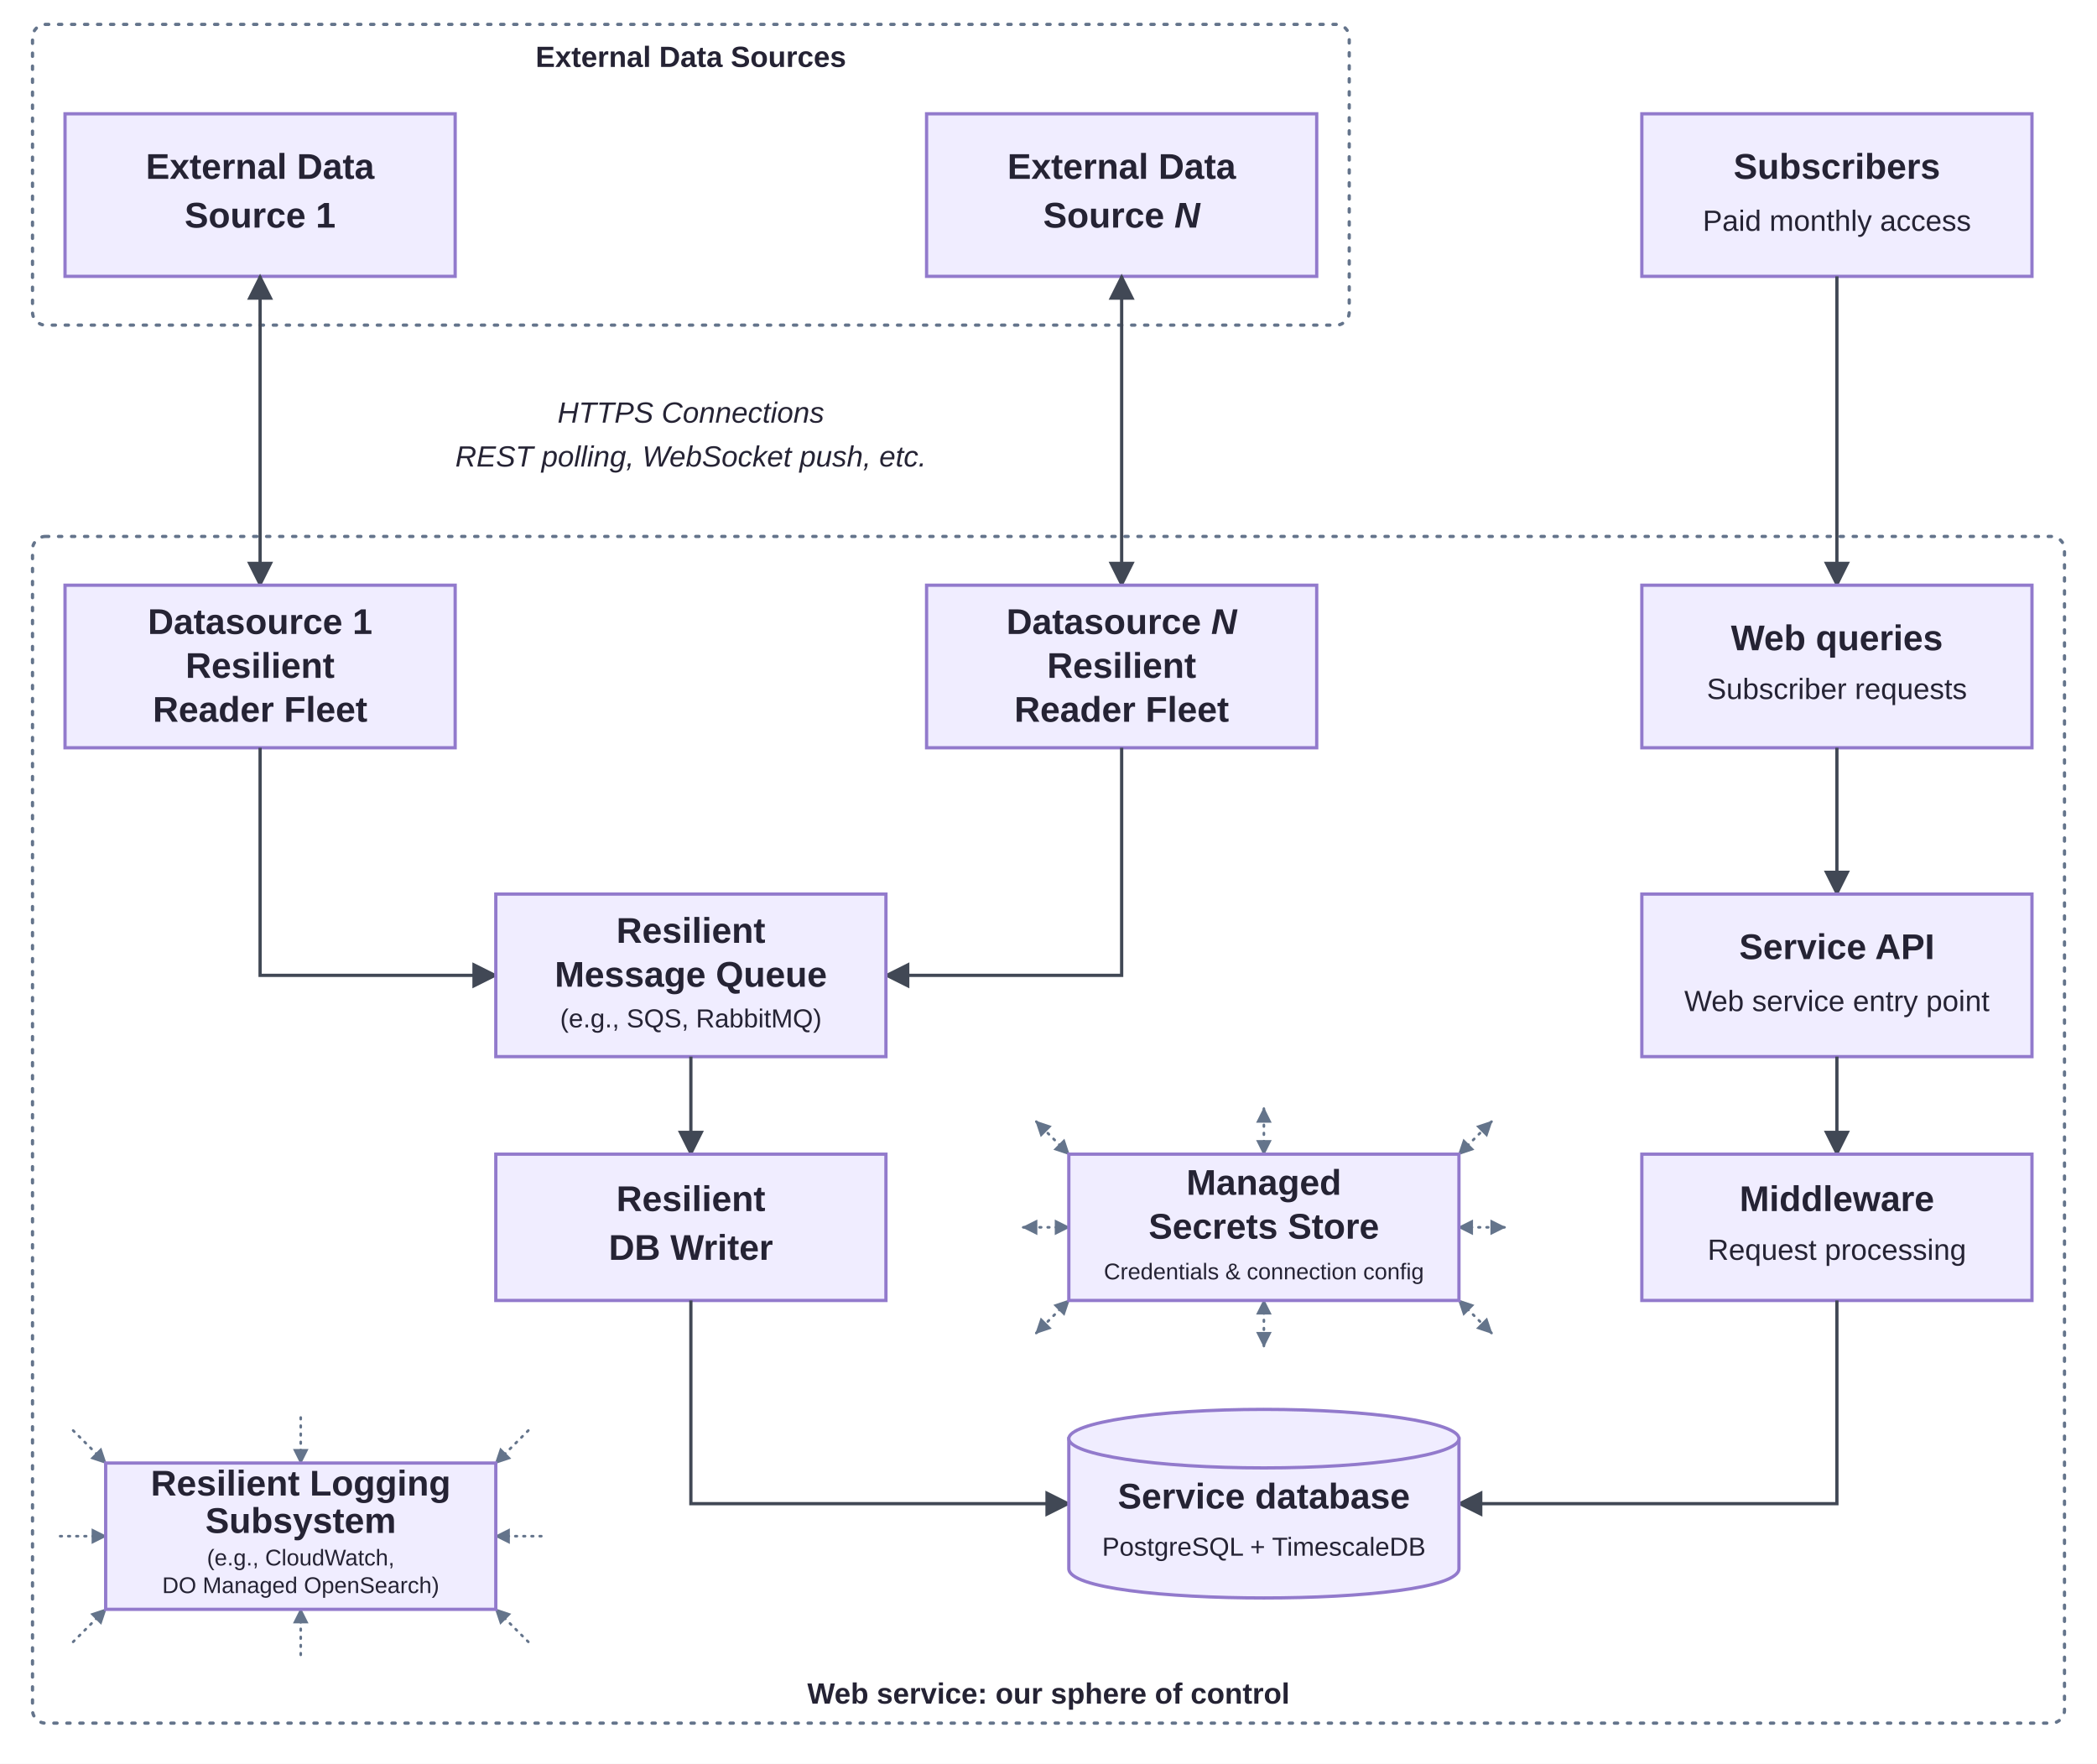
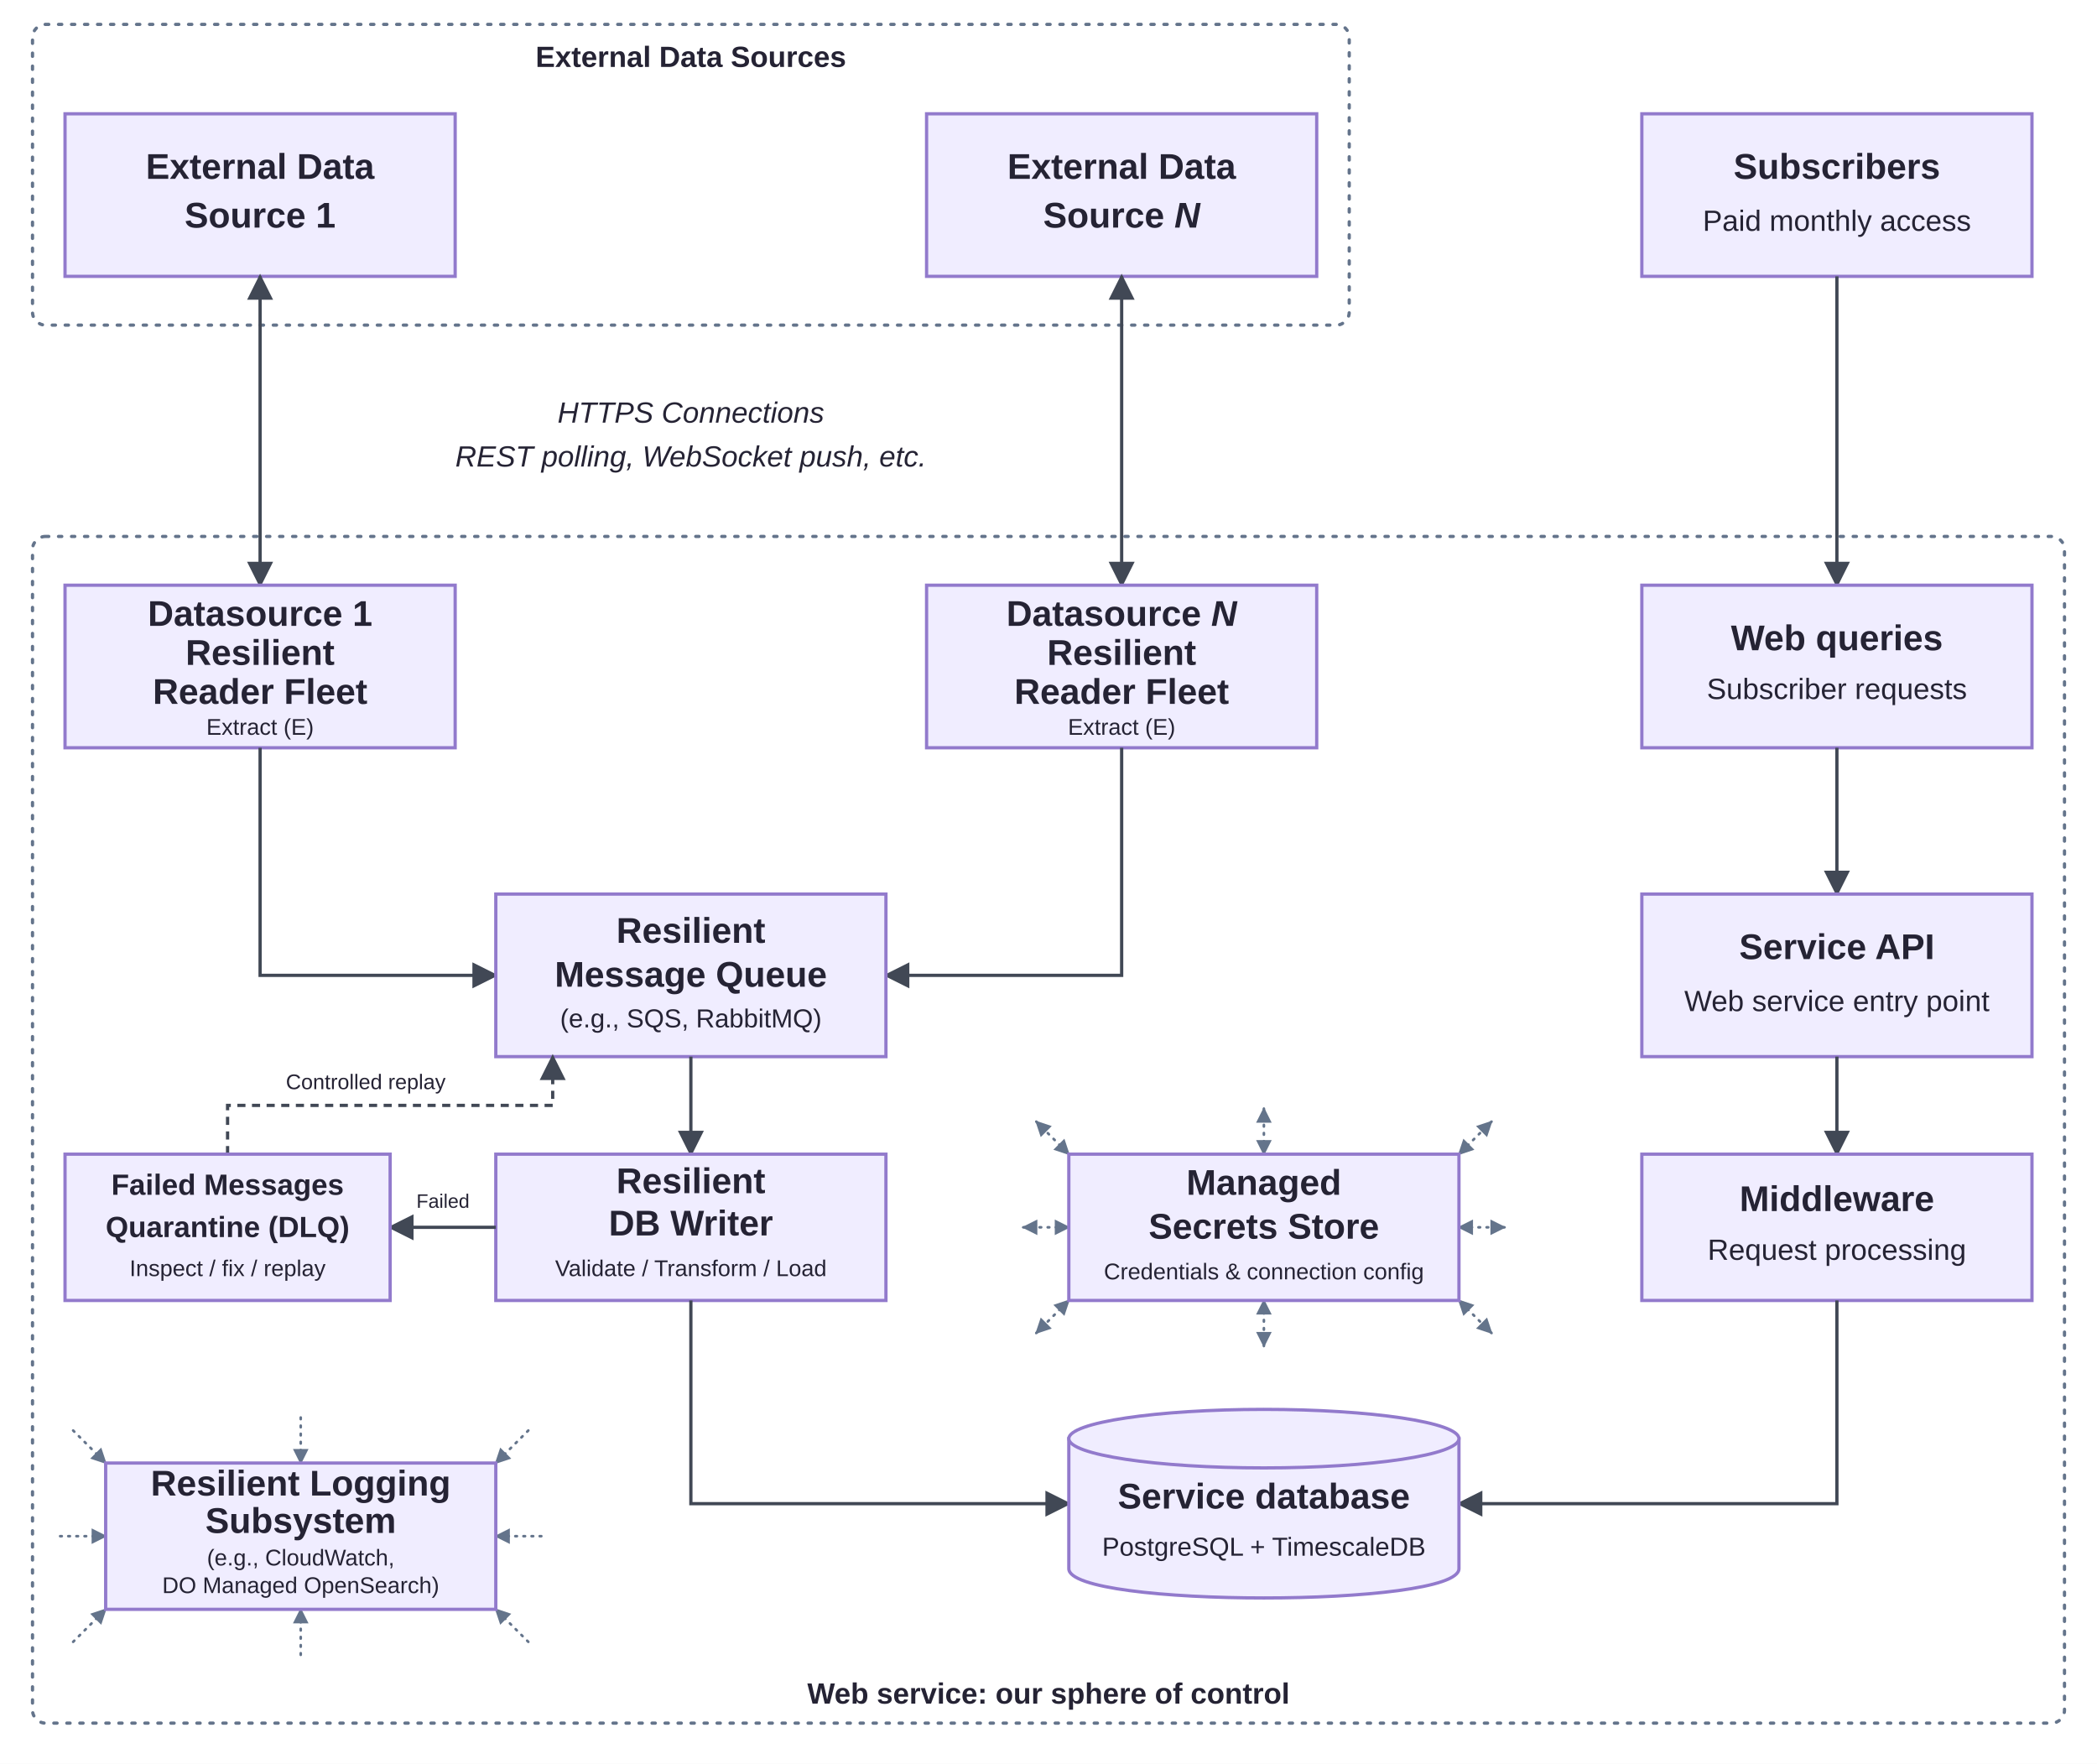
<svg xmlns="http://www.w3.org/2000/svg" width="1290" height="1085" viewBox="0 0 1290 1085" role="img" aria-labelledby="diagram-title diagram-description">
  <defs>
    <marker id="arrow" viewBox="0 0 10 10" refX="9" refY="5" markerWidth="8" markerHeight="8" orient="auto-start-reverse">
      <path d="M 0 0 L 10 5 L 0 10 Z" fill="#414855" />
    </marker>
    <marker id="log-arrow" viewBox="0 0 10 10" refX="9" refY="5" markerWidth="6" markerHeight="6" orient="auto-start-reverse">
      <path d="M 0 0 L 10 5 L 0 10 Z" fill="#64748b" />
    </marker>
  </defs>
  <style>
    text { font-family: Arial, Helvetica, sans-serif; fill: #252334; text-anchor: middle; }
    .node { fill: #f0edff; stroke: #927acc; stroke-width: 2; }
    .title { font-size: 22px; font-weight: 600; }
    .detail { font-size: 18px; }
    .small { font-size: 16px; }
    .flow { fill: none; stroke: #414855; stroke-width: 2; marker-end: url(#arrow); }
    .both { marker-start: url(#arrow); }
+     .replay { stroke-dasharray: 5 4; }
    .secrets-flow { fill: none; stroke: #64748b; stroke-width: 1.6; stroke-dasharray: 1 4; stroke-linecap: round; marker-start: url(#log-arrow); marker-end: url(#log-arrow); }
    .log-flow { fill: none; stroke: #64748b; stroke-width: 1.6; stroke-dasharray: 1 4; stroke-linecap: round; marker-end: url(#log-arrow); }
  </style>
  <rect width="1290" height="1085" fill="#ffffff" />
  <g aria-label="External Data Sources">
    <rect x="20" y="15" width="810" height="185" rx="8" fill="none" stroke="#64748b" stroke-width="2" stroke-dasharray="2 6" stroke-linecap="round" />
    <text x="425" y="45" dominant-baseline="text-after-edge" style="font-size: 18px; font-weight: 600;">External Data Sources</text>
  </g>
  <g transform="translate(0, 30)">
    <g aria-label="External Data Source 1">
      <rect class="node" x="40" y="40" width="240" height="100" />
      <text class="title" x="160" y="80">External Data</text>
      <text class="title" x="160" y="110">Source 1</text>
    </g>
    <g aria-label="External Data Source N">
      <rect class="node" x="570" y="40" width="240" height="100" />
      <text class="title" x="690" y="80">External Data</text>
      <text class="title" x="690" y="110">Source <tspan font-style="italic">N</tspan>
      </text>
    </g>
    <g aria-label="Subscribers">
      <rect class="node" x="1010" y="40" width="240" height="100" />
      <text class="title" x="1130" y="80">Subscribers</text>
      <text class="detail" x="1130" y="112">Paid monthly access</text>
    </g>
    <g transform="translate(0, 50)">
      <rect x="20" y="250" width="1250" height="730" rx="8" fill="none" stroke="#64748b" stroke-width="2" stroke-dasharray="2 6" stroke-linecap="round" />
      <text x="645" y="968" style="font-size: 18px; font-weight: 600;">Web service: our sphere of control</text>
      <path class="flow both" d="M 160 90 V 280" />
      <path class="flow both" d="M 690 90 V 280" />
      <g aria-label="HTTPS Connections: REST polling, WebSocket push, etc." font-style="italic">
        <text class="detail" x="425" y="180">HTTPS Connections</text>
        <text class="detail" x="425" y="207">REST polling, WebSocket push, etc.</text>
      </g>
      <path class="flow" d="M 1130 90 V 280" />
      <g aria-label="Datasource 1 Resilient Reader Fleet">
        <rect class="node" x="40" y="280" width="240" height="100" />
-         <text class="title" x="160" y="310">Datasource 1</text>
-         <text class="title" x="160" y="337">Resilient</text>
-         <text class="title" x="160" y="364">Reader Fleet</text>
+         <text class="title" x="160" y="305">Datasource 1</text>
+         <text class="title" x="160" y="329">Resilient</text>
+         <text class="title" x="160" y="353">Reader Fleet</text>
+         <text x="160" y="372" style="font-size: 14px;">Extract (E)</text>
      </g>
      <g aria-label="Datasource N Resilient Reader Fleet">
        <rect class="node" x="570" y="280" width="240" height="100" />
-         <text class="title" x="690" y="310">Datasource <tspan font-style="italic">N</tspan>
+         <text class="title" x="690" y="305">Datasource <tspan font-style="italic">N</tspan>
        </text>
-         <text class="title" x="690" y="337">Resilient</text>
-         <text class="title" x="690" y="364">Reader Fleet</text>
+         <text class="title" x="690" y="329">Resilient</text>
+         <text class="title" x="690" y="353">Reader Fleet</text>
+         <text x="690" y="372" style="font-size: 14px;">Extract (E)</text>
      </g>
      <g aria-label="Web queries">
        <rect class="node" x="1010" y="280" width="240" height="100" />
        <text class="title" x="1130" y="320">Web queries</text>
        <text class="detail" x="1130" y="350">Subscriber requests</text>
      </g>
      <path class="flow" d="M 160 380 V 520 H 305" />
      <path class="flow" d="M 690 380 V 520 H 545" />
      <path class="flow" d="M 1130 380 V 470" />
      <g aria-label="Resilient message queue">
        <rect class="node" x="305" y="470" width="240" height="100" />
        <text class="title" x="425" y="500">Resilient</text>
        <text class="title" x="425" y="527">Message Queue</text>
        <text class="small" x="425" y="552">(e.g., SQS, RabbitMQ)</text>
      </g>
      <g aria-label="Service API">
        <rect class="node" x="1010" y="470" width="240" height="100" />
        <text class="title" x="1130" y="510">Service API</text>
        <text class="detail" x="1130" y="542">Web service entry point</text>
      </g>
      <path class="flow" d="M 425 570 V 630" />
      <path class="flow" d="M 1130 570 V 630" />
      <g aria-label="Resilient database writer">
        <rect class="node" x="305" y="630" width="240" height="90" />
-         <text class="title" x="425" y="665">Resilient</text>
-         <text class="title" x="425" y="695">DB Writer</text>
+         <text class="title" x="425" y="654">Resilient</text>
+         <text class="title" x="425" y="680">DB Writer</text>
+         <text x="425" y="705" style="font-size: 14px;">Validate / Transform / Load</text>
+       </g>
+       <path class="flow" d="M 305 675 H 240" />
+       <text x="272.5" y="663" style="font-size: 12px;">Failed</text>
+       <path class="flow replay" d="M 140 630 V 600 H 340 V 570" />
+       <text x="225" y="590" style="font-size: 13px;">Controlled replay</text>
+       <g aria-label="Failed Messages / Quarantine, dead-letter queue">
+         <rect class="node" x="40" y="630" width="200" height="90" />
+         <text x="140" y="655" style="font-size: 18px; font-weight: 600;">Failed Messages</text>
+         <text x="140" y="681" style="font-size: 18px; font-weight: 600;">Quarantine (DLQ)</text>
+         <text x="140" y="705" style="font-size: 14px;">Inspect / fix / replay</text>
      </g>
      <g aria-label="Middleware">
        <rect class="node" x="1010" y="630" width="240" height="90" />
        <text class="title" x="1130" y="665">Middleware</text>
        <text class="detail" x="1130" y="695">Request processing</text>
      </g>
      <g aria-label="Components request and receive credentials from the Managed Secrets Store">
        <path class="secrets-flow" d="M 777.5 602 V 630" />
        <path class="secrets-flow" d="M 777.5 748 V 720" />
        <path class="secrets-flow" d="M 629.5 675 H 657.5" />
        <path class="secrets-flow" d="M 925.5 675 H 897.5" />
        <path class="secrets-flow" d="M 637.5 610 L 657.5 630" />
        <path class="secrets-flow" d="M 917.5 610 L 897.5 630" />
        <path class="secrets-flow" d="M 637.5 740 L 657.5 720" />
        <path class="secrets-flow" d="M 917.5 740 L 897.5 720" />
      </g>
      <g aria-label="Managed Secrets Store: credentials and connection configuration">
        <rect class="node" x="657.5" y="630" width="240" height="90" />
        <text class="title" x="777.5" y="655">Managed</text>
        <text class="title" x="777.5" y="682">Secrets Store</text>
        <text x="777.5" y="707" style="font-size: 14px;">Credentials &amp; connection config</text>
      </g>
      <g transform="translate(-592.5, 190)">
        <g aria-label="Every component sends logs to the Resilient Logging Subsystem">
          <path class="log-flow" d="M 777.5 602 V 630" />
          <path class="log-flow" d="M 777.5 748 V 720" />
          <path class="log-flow" d="M 629.5 675 H 657.5" />
          <path class="log-flow" d="M 925.5 675 H 897.5" />
          <path class="log-flow" d="M 637.5 610 L 657.5 630" />
          <path class="log-flow" d="M 917.5 610 L 897.5 630" />
          <path class="log-flow" d="M 637.5 740 L 657.5 720" />
          <path class="log-flow" d="M 917.5 740 L 897.5 720" />
        </g>
        <g aria-label="Resilient Logging Subsystem">
          <rect class="node" x="657.5" y="630" width="240" height="90" />
          <text class="title" x="777.5" y="650">Resilient Logging</text>
          <text class="title" x="777.5" y="673">Subsystem</text>
          <text x="777.5" y="693" style="font-size: 14px;">(e.g., CloudWatch,</text>
          <text x="777.5" y="710" style="font-size: 14px;">DO Managed OpenSearch)</text>
        </g>
      </g>
      <path class="flow" d="M 425 720 V 845 H 657.5" />
      <path class="flow" d="M 1130 720 V 845 H 897.5" />
      <g aria-label="Service database, PostgreSQL and TimescaleDB">
        <path class="node" d="M 657.5 805 V 885 C 657.5 909 897.5 909 897.5 885 V 805 Z" />
        <ellipse class="node" cx="777.5" cy="805" rx="120" ry="18" />
        <text class="title" x="777.5" y="848">Service database</text>
        <text class="small" x="777.5" y="877">PostgreSQL + TimescaleDB</text>
      </g>
    </g>
  </g>
</svg>
